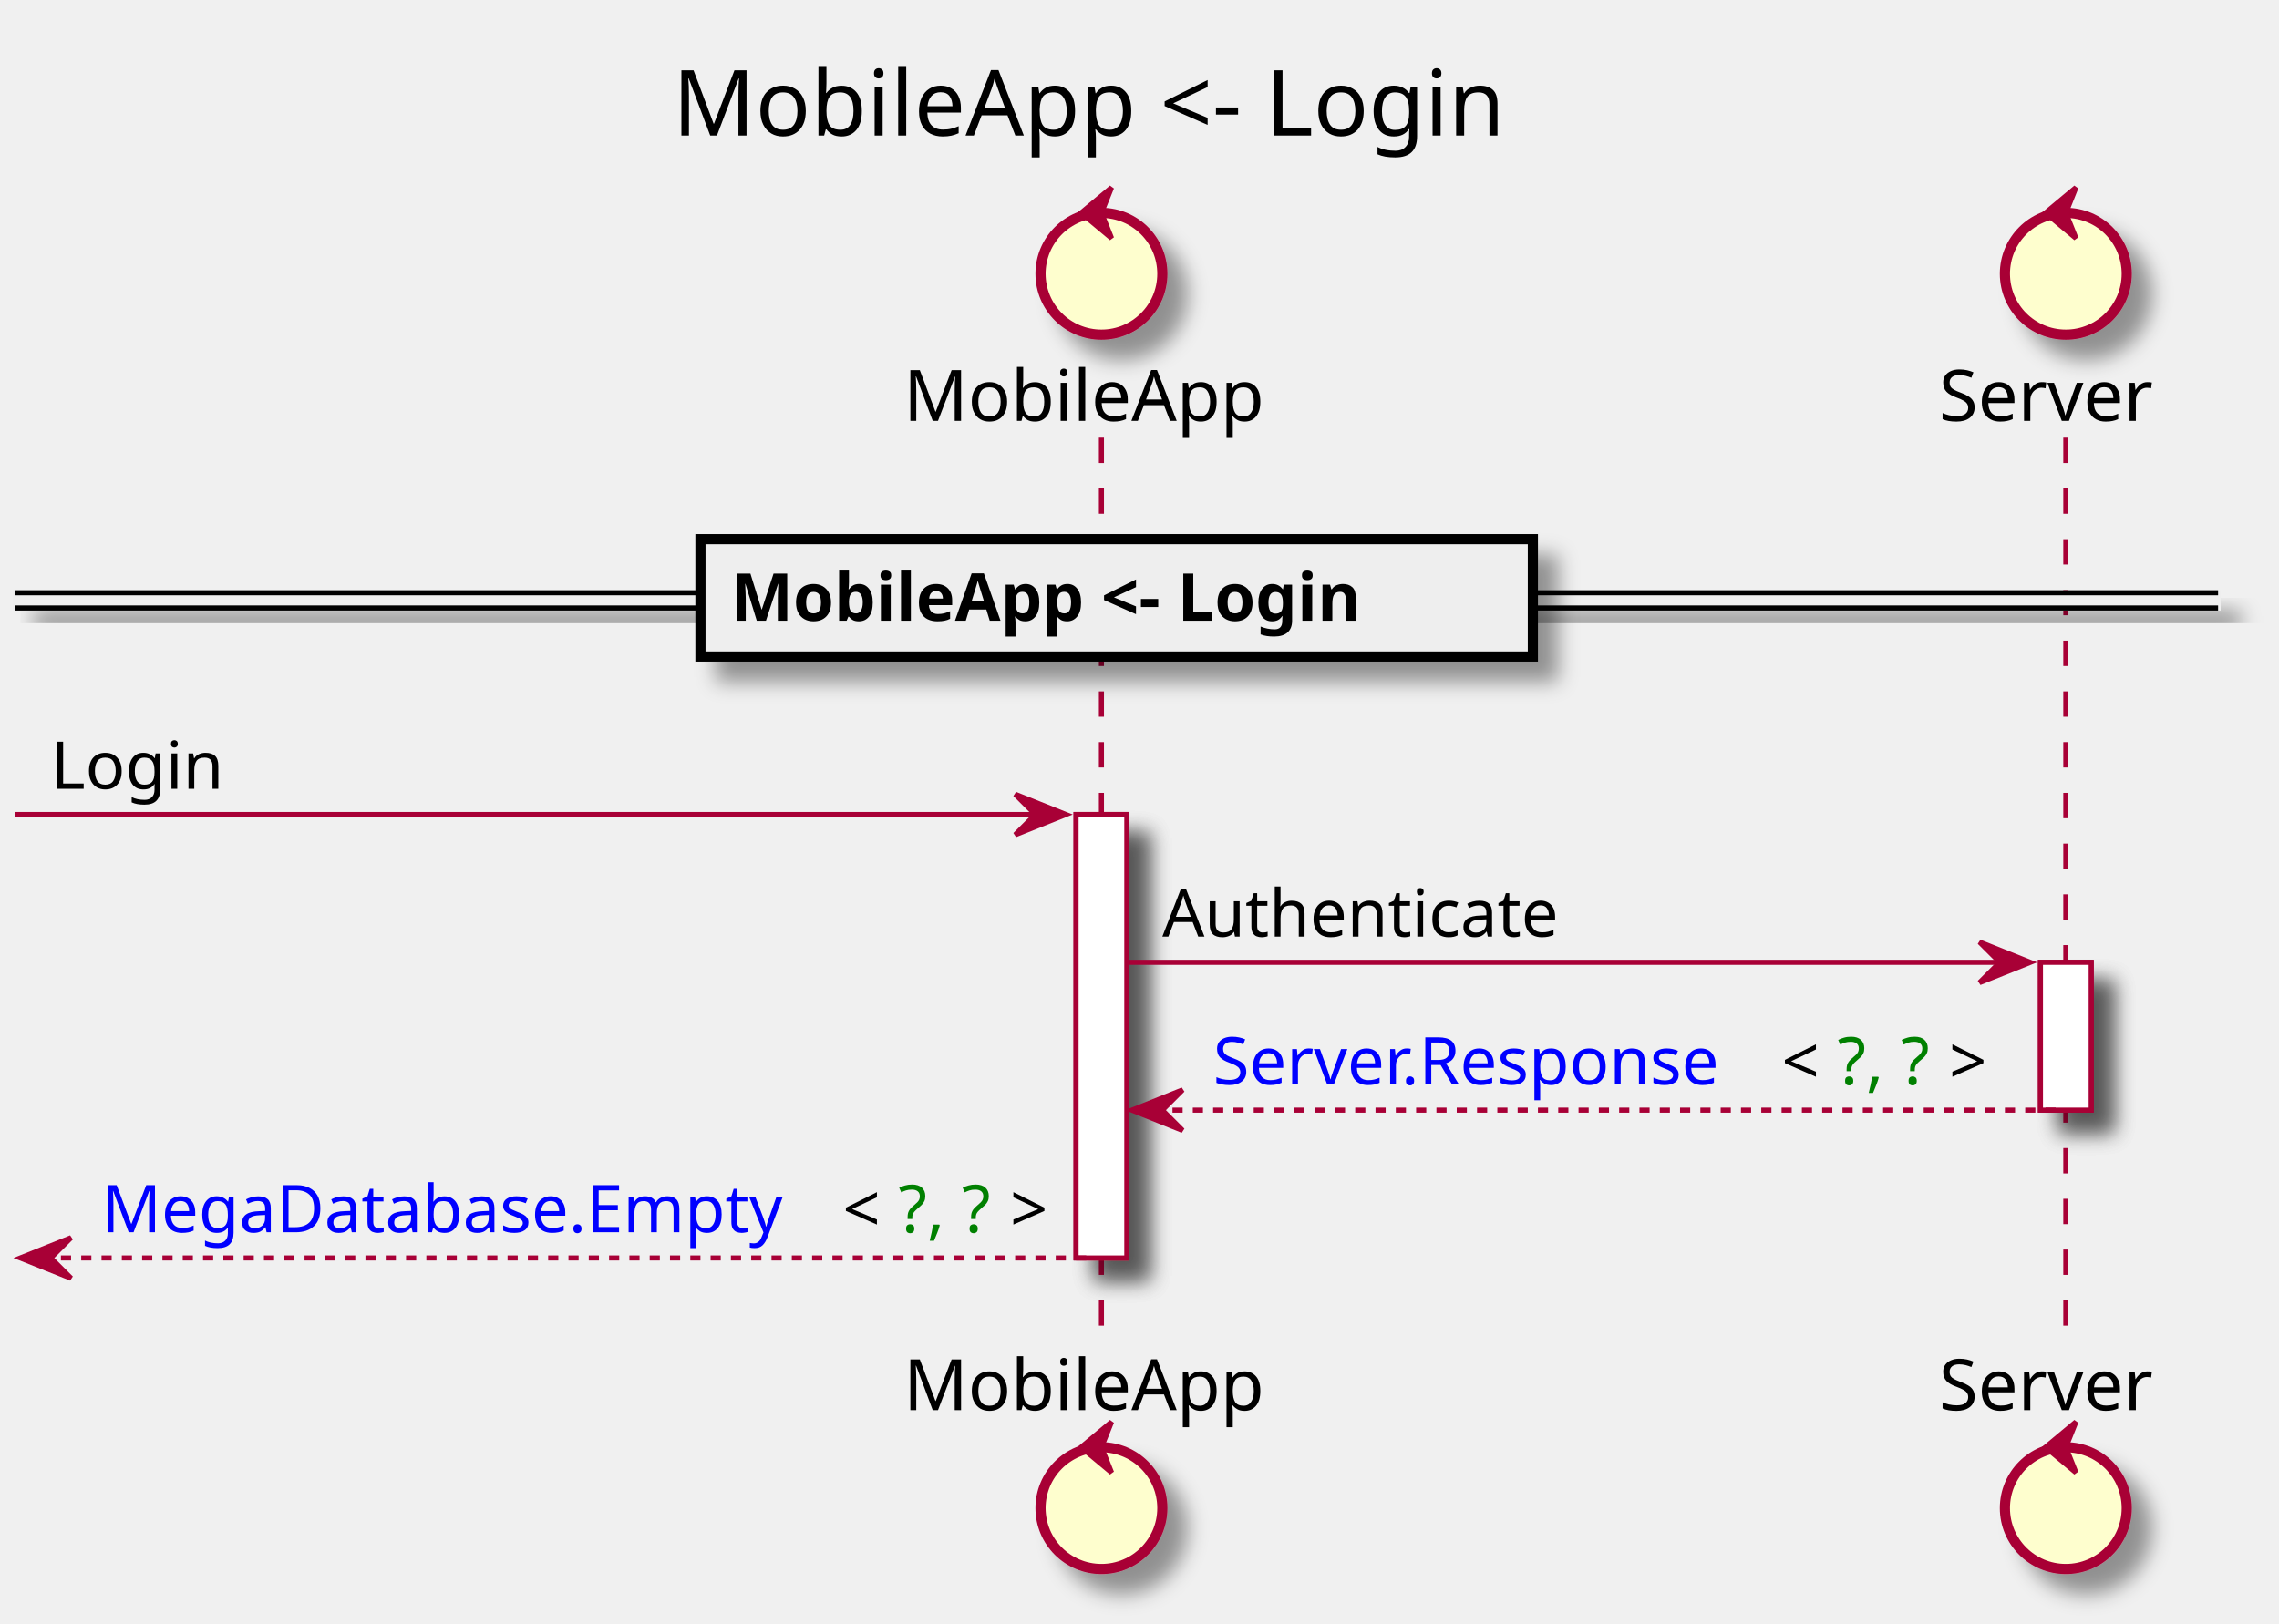
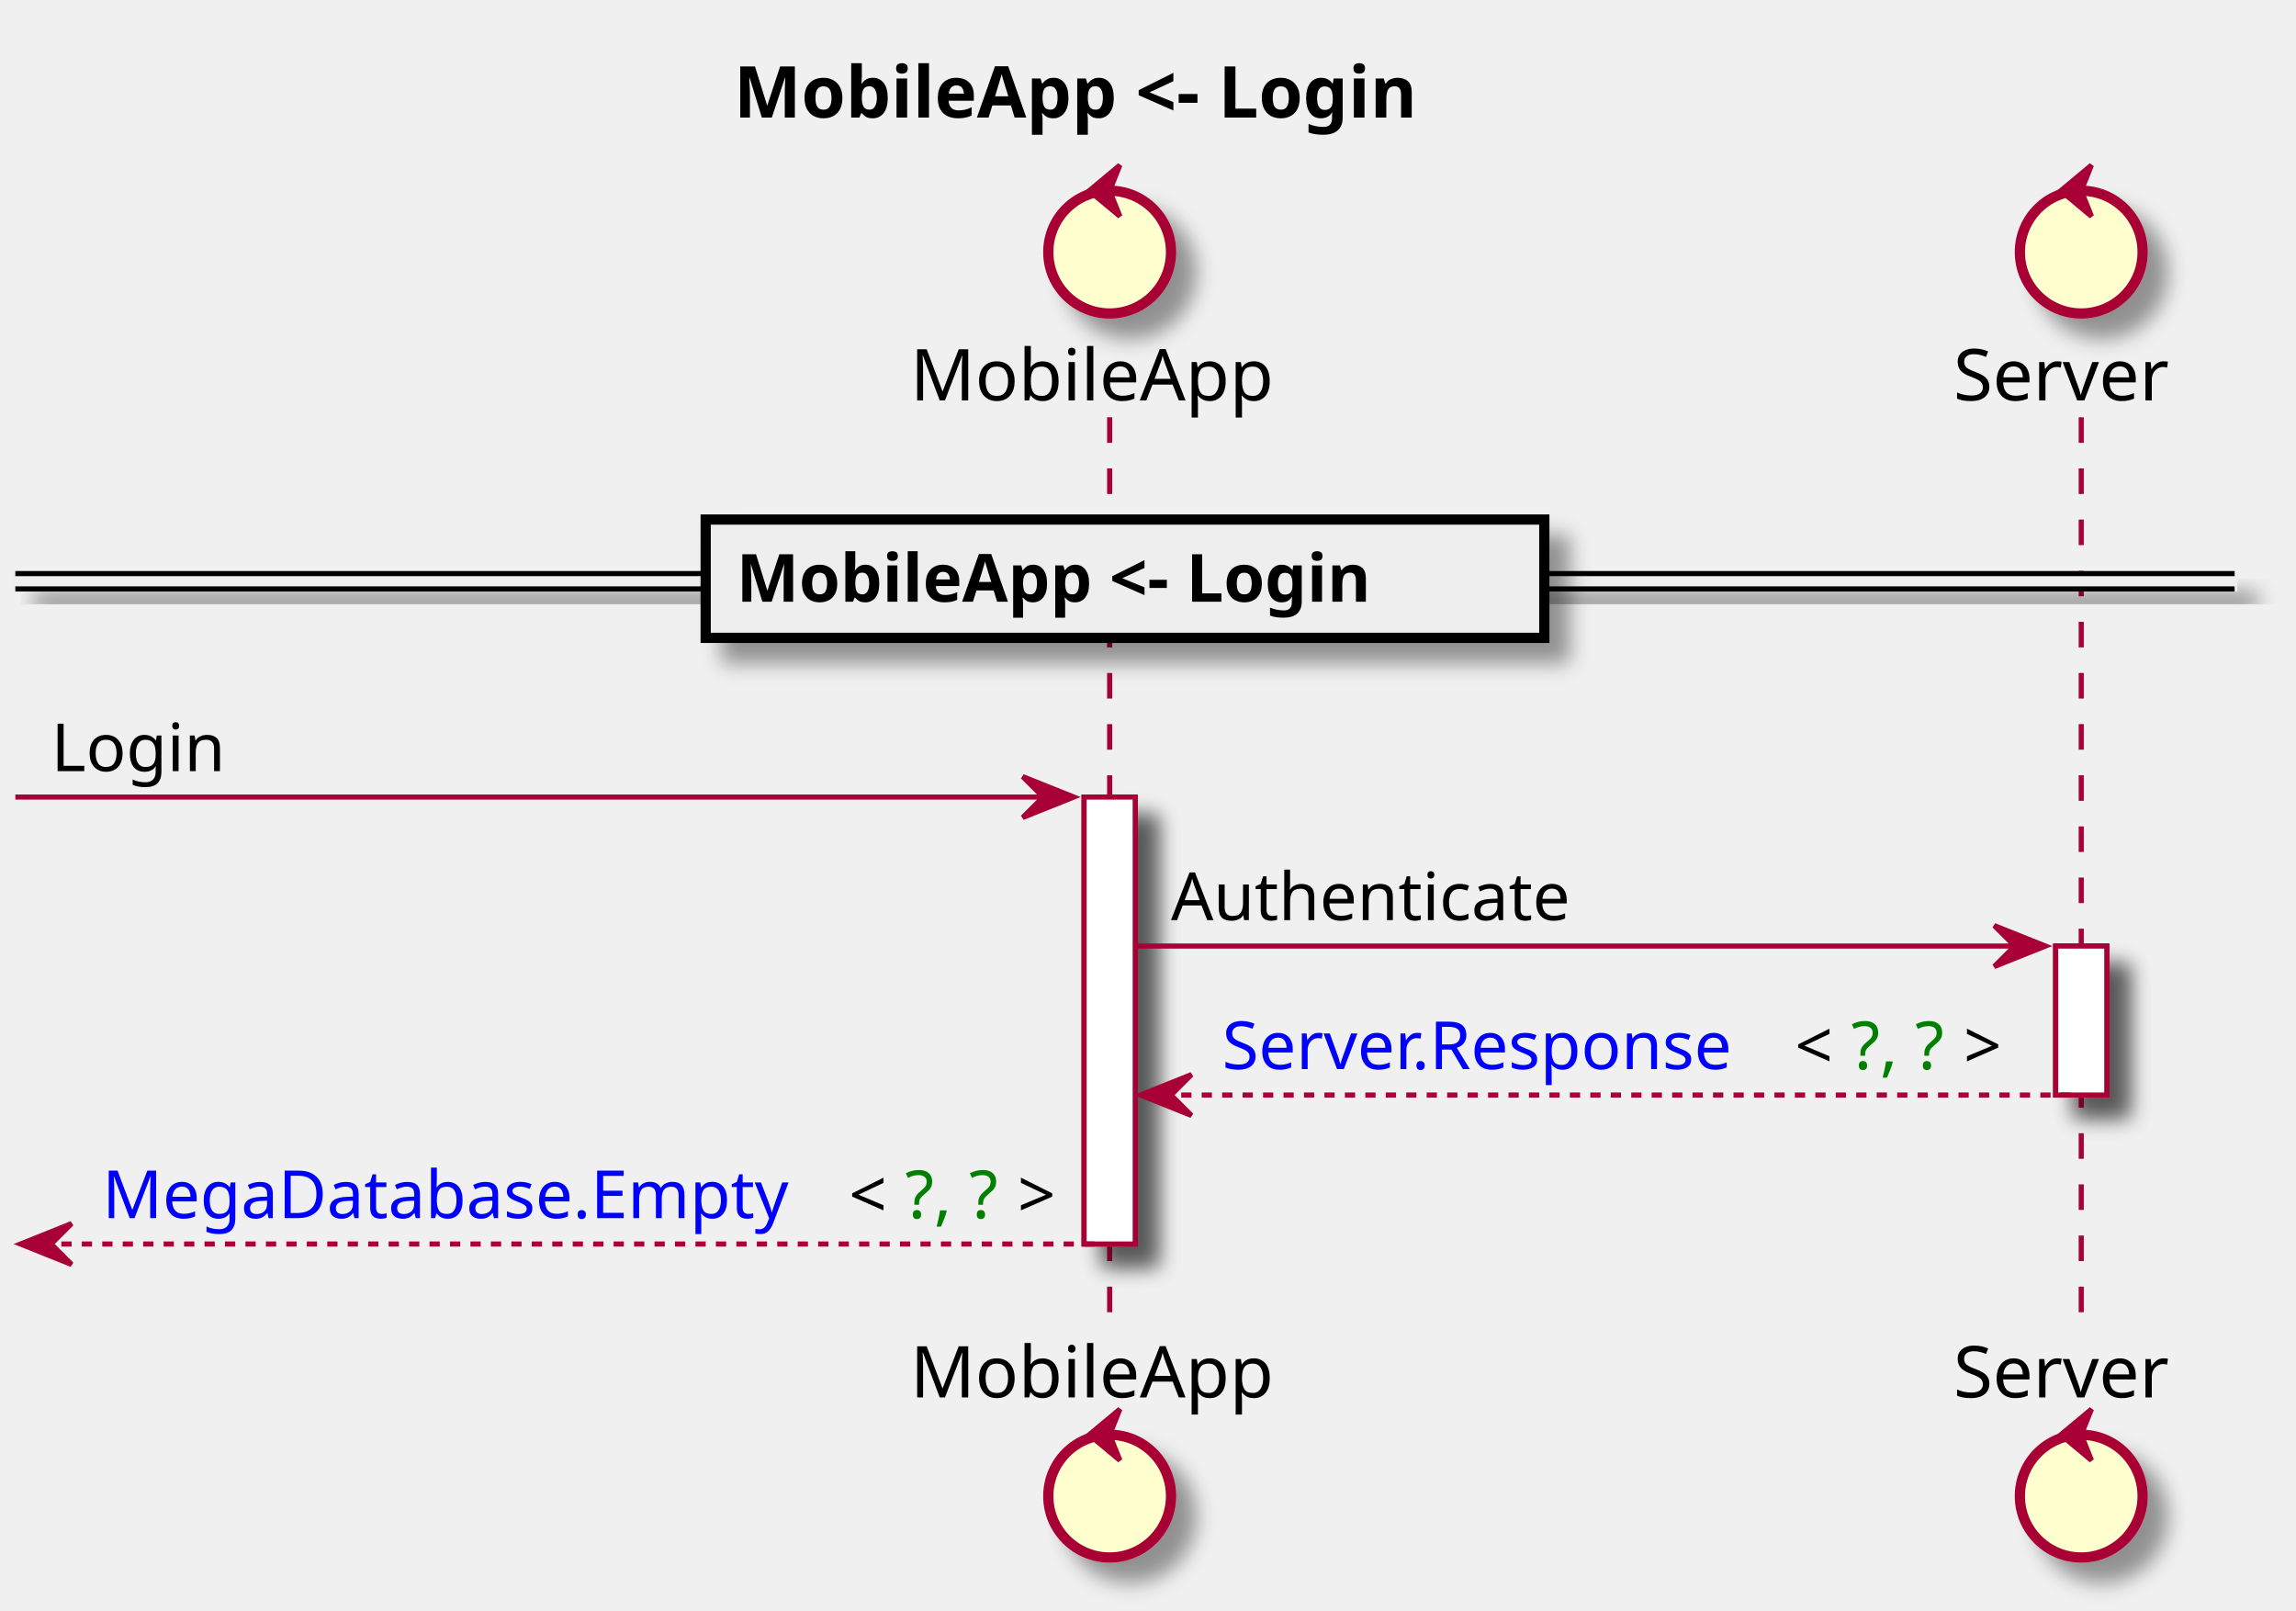
- <svg xmlns="http://www.w3.org/2000/svg" contentScriptType="application/ecmascript" contentStyleType="text/css" height="320px" preserveAspectRatio="none" style="width:449px;height:320px;" version="1.1" viewBox="0 0 449 320" width="449px" zoomAndPan="magnify">
+ <svg xmlns="http://www.w3.org/2000/svg" contentScriptType="application/ecmascript" contentStyleType="text/css" height="315px" preserveAspectRatio="none" style="width:449px;height:315px;" version="1.1" viewBox="0 0 449 315" width="449px" zoomAndPan="magnify">
  <defs>
    <filter height="300%" id="f4d5fg79n3ynz" width="300%" x="-1" y="-1">
      <feGaussianBlur result="blurOut" stdDeviation="2.0" />
      <feColorMatrix in="blurOut" result="blurOut2" type="matrix" values="0 0 0 0 0 0 0 0 0 0 0 0 0 0 0 0 0 0 .4 0" />
      <feOffset dx="4.0" dy="4.0" in="blurOut2" result="blurOut3" />
      <feBlend in="SourceGraphic" in2="blurOut3" mode="normal" />
    </filter>
  </defs>
  <g>
-     <text fill="#000000" font-family="sans-serif" font-size="18" lengthAdjust="spacingAndGlyphs" textLength="175" x="132.5" y="26.708">MobileApp &lt;- Login</text>
-     <rect fill="#FFFFFF" filter="url(#f4d5fg79n3ynz)" height="87.398" style="stroke: #A80036; stroke-width: 1.0;" width="10" x="212" y="160.516" />
-     <rect fill="#FFFFFF" filter="url(#f4d5fg79n3ynz)" height="29.133" style="stroke: #A80036; stroke-width: 1.0;" width="10" x="402" y="189.648" />
-     <line style="stroke: #A80036; stroke-width: 1.0; stroke-dasharray: 5.0,5.0;" x1="217" x2="217" y1="86.25" y2="265.914" />
-     <line style="stroke: #A80036; stroke-width: 1.0; stroke-dasharray: 5.0,5.0;" x1="407" x2="407" y1="86.25" y2="265.914" />
-     <text fill="#000000" font-family="sans-serif" font-size="14" lengthAdjust="spacingAndGlyphs" textLength="72" x="178" y="82.948">MobileApp</text>
-     <ellipse cx="217" cy="53.953" fill="#FEFECE" filter="url(#f4d5fg79n3ynz)" rx="12" ry="12" style="stroke: #A80036; stroke-width: 2.0;" />
-     <polygon fill="#A80036" points="213,41.953,219,36.953,217,41.953,219,46.953,213,41.953" style="stroke: #A80036; stroke-width: 1.0;" />
-     <text fill="#000000" font-family="sans-serif" font-size="14" lengthAdjust="spacingAndGlyphs" textLength="72" x="178" y="277.909">MobileApp</text>
-     <ellipse cx="217" cy="297.211" fill="#FEFECE" filter="url(#f4d5fg79n3ynz)" rx="12" ry="12" style="stroke: #A80036; stroke-width: 2.0;" />
-     <polygon fill="#A80036" points="213,285.211,219,280.211,217,285.211,219,290.211,213,285.211" style="stroke: #A80036; stroke-width: 1.0;" />
-     <text fill="#000000" font-family="sans-serif" font-size="14" lengthAdjust="spacingAndGlyphs" textLength="44" x="382" y="82.948">Server</text>
-     <ellipse cx="407" cy="53.953" fill="#FEFECE" filter="url(#f4d5fg79n3ynz)" rx="12" ry="12" style="stroke: #A80036; stroke-width: 2.0;" />
-     <polygon fill="#A80036" points="403,41.953,409,36.953,407,41.953,409,46.953,403,41.953" style="stroke: #A80036; stroke-width: 1.0;" />
-     <text fill="#000000" font-family="sans-serif" font-size="14" lengthAdjust="spacingAndGlyphs" textLength="44" x="382" y="277.909">Server</text>
-     <ellipse cx="407" cy="297.211" fill="#FEFECE" filter="url(#f4d5fg79n3ynz)" rx="12" ry="12" style="stroke: #A80036; stroke-width: 2.0;" />
-     <polygon fill="#A80036" points="403,285.211,409,280.211,407,285.211,409,290.211,403,285.211" style="stroke: #A80036; stroke-width: 1.0;" />
-     <rect fill="#FFFFFF" filter="url(#f4d5fg79n3ynz)" height="87.398" style="stroke: #A80036; stroke-width: 1.0;" width="10" x="212" y="160.516" />
-     <rect fill="#FFFFFF" filter="url(#f4d5fg79n3ynz)" height="29.133" style="stroke: #A80036; stroke-width: 1.0;" width="10" x="402" y="189.648" />
-     <rect fill="#EEEEEE" filter="url(#f4d5fg79n3ynz)" height="3" style="stroke: #EEEEEE; stroke-width: 1.0;" width="434" x="3" y="116.816" />
-     <line style="stroke: #000000; stroke-width: 1.0;" x1="3" x2="437" y1="116.816" y2="116.816" />
-     <line style="stroke: #000000; stroke-width: 1.0;" x1="3" x2="437" y1="119.816" y2="119.816" />
-     <rect fill="#EEEEEE" filter="url(#f4d5fg79n3ynz)" height="23.133" style="stroke: #000000; stroke-width: 2.0;" width="164" x="138" y="106.25" />
-     <text fill="#000000" font-family="sans-serif" font-size="13" font-weight="bold" lengthAdjust="spacingAndGlyphs" textLength="145" x="144" y="122.317">MobileApp &lt;- Login</text>
-     <polygon fill="#A80036" points="200,156.516,210,160.516,200,164.516,204,160.516" style="stroke: #A80036; stroke-width: 1.0;" />
-     <line style="stroke: #A80036; stroke-width: 1.0;" x1="3" x2="206" y1="160.516" y2="160.516" />
-     <text fill="#000000" font-family="sans-serif" font-size="13" lengthAdjust="spacingAndGlyphs" textLength="34" x="10" y="155.45">Login</text>
-     <polygon fill="#A80036" points="390,185.648,400,189.648,390,193.648,394,189.648" style="stroke: #A80036; stroke-width: 1.0;" />
-     <line style="stroke: #A80036; stroke-width: 1.0;" x1="222" x2="396" y1="189.648" y2="189.648" />
-     <text fill="#000000" font-family="sans-serif" font-size="13" lengthAdjust="spacingAndGlyphs" textLength="82" x="229" y="184.583">Authenticate</text>
-     <polygon fill="#A80036" points="233,214.781,223,218.781,233,222.781,229,218.781" style="stroke: #A80036; stroke-width: 1.0;" />
-     <line style="stroke: #A80036; stroke-width: 1.0; stroke-dasharray: 2.0,2.0;" x1="227" x2="406" y1="218.781" y2="218.781" />
-     <text fill="#0000FF" font-family="sans-serif" font-size="13" lengthAdjust="spacingAndGlyphs" textLength="108" x="239" y="213.715">Server.Response</text>
-     <text fill="#000000" font-family="sans-serif" font-size="13" lengthAdjust="spacingAndGlyphs" textLength="11" x="351" y="213.715">&lt;</text>
-     <text fill="#008000" font-family="sans-serif" font-size="13" lengthAdjust="spacingAndGlyphs" textLength="22" x="362" y="213.715">?, ?</text>
-     <text fill="#000000" font-family="sans-serif" font-size="13" lengthAdjust="spacingAndGlyphs" textLength="11" x="384" y="213.715">&gt;</text>
-     <polygon fill="#A80036" points="14,243.914,4,247.914,14,251.914,10,247.914" style="stroke: #A80036; stroke-width: 1.0;" />
-     <line style="stroke: #A80036; stroke-width: 1.0; stroke-dasharray: 2.0,2.0;" x1="8" x2="216" y1="247.914" y2="247.914" />
-     <text fill="#0000FF" font-family="sans-serif" font-size="13" lengthAdjust="spacingAndGlyphs" textLength="142" x="20" y="242.848">MegaDatabase.Empty</text>
-     <text fill="#000000" font-family="sans-serif" font-size="13" lengthAdjust="spacingAndGlyphs" textLength="11" x="166" y="242.848">&lt;</text>
-     <text fill="#008000" font-family="sans-serif" font-size="13" lengthAdjust="spacingAndGlyphs" textLength="22" x="177" y="242.848">?, ?</text>
-     <text fill="#000000" font-family="sans-serif" font-size="13" lengthAdjust="spacingAndGlyphs" textLength="11" x="199" y="242.848">&gt;</text>
+     <text fill="#000000" font-family="sans-serif" font-size="14" font-weight="bold" lengthAdjust="spacingAndGlyphs" textLength="153" x="143.5" y="22.995">MobileApp &lt;- Login</text>
+     <rect fill="#FFFFFF" filter="url(#f4d5fg79n3ynz)" height="87.398" style="stroke: #A80036; stroke-width: 1.0;" width="10" x="212" y="155.859" />
+     <rect fill="#FFFFFF" filter="url(#f4d5fg79n3ynz)" height="29.133" style="stroke: #A80036; stroke-width: 1.0;" width="10" x="402" y="184.992" />
+     <line style="stroke: #A80036; stroke-width: 1.0; stroke-dasharray: 5.0,5.0;" x1="217" x2="217" y1="81.594" y2="261.258" />
+     <line style="stroke: #A80036; stroke-width: 1.0; stroke-dasharray: 5.0,5.0;" x1="407" x2="407" y1="81.594" y2="261.258" />
+     <text fill="#000000" font-family="sans-serif" font-size="14" lengthAdjust="spacingAndGlyphs" textLength="72" x="178" y="78.292">MobileApp</text>
+     <ellipse cx="217" cy="49.297" fill="#FEFECE" filter="url(#f4d5fg79n3ynz)" rx="12" ry="12" style="stroke: #A80036; stroke-width: 2.0;" />
+     <polygon fill="#A80036" points="213,37.297,219,32.297,217,37.297,219,42.297,213,37.297" style="stroke: #A80036; stroke-width: 1.0;" />
+     <text fill="#000000" font-family="sans-serif" font-size="14" lengthAdjust="spacingAndGlyphs" textLength="72" x="178" y="273.253">MobileApp</text>
+     <ellipse cx="217" cy="292.555" fill="#FEFECE" filter="url(#f4d5fg79n3ynz)" rx="12" ry="12" style="stroke: #A80036; stroke-width: 2.0;" />
+     <polygon fill="#A80036" points="213,280.555,219,275.555,217,280.555,219,285.555,213,280.555" style="stroke: #A80036; stroke-width: 1.0;" />
+     <text fill="#000000" font-family="sans-serif" font-size="14" lengthAdjust="spacingAndGlyphs" textLength="44" x="382" y="78.292">Server</text>
+     <ellipse cx="407" cy="49.297" fill="#FEFECE" filter="url(#f4d5fg79n3ynz)" rx="12" ry="12" style="stroke: #A80036; stroke-width: 2.0;" />
+     <polygon fill="#A80036" points="403,37.297,409,32.297,407,37.297,409,42.297,403,37.297" style="stroke: #A80036; stroke-width: 1.0;" />
+     <text fill="#000000" font-family="sans-serif" font-size="14" lengthAdjust="spacingAndGlyphs" textLength="44" x="382" y="273.253">Server</text>
+     <ellipse cx="407" cy="292.555" fill="#FEFECE" filter="url(#f4d5fg79n3ynz)" rx="12" ry="12" style="stroke: #A80036; stroke-width: 2.0;" />
+     <polygon fill="#A80036" points="403,280.555,409,275.555,407,280.555,409,285.555,403,280.555" style="stroke: #A80036; stroke-width: 1.0;" />
+     <rect fill="#FFFFFF" filter="url(#f4d5fg79n3ynz)" height="87.398" style="stroke: #A80036; stroke-width: 1.0;" width="10" x="212" y="155.859" />
+     <rect fill="#FFFFFF" filter="url(#f4d5fg79n3ynz)" height="29.133" style="stroke: #A80036; stroke-width: 1.0;" width="10" x="402" y="184.992" />
+     <rect fill="#EEEEEE" filter="url(#f4d5fg79n3ynz)" height="3" style="stroke: #EEEEEE; stroke-width: 1.0;" width="434" x="3" y="112.16" />
+     <line style="stroke: #000000; stroke-width: 1.0;" x1="3" x2="437" y1="112.16" y2="112.16" />
+     <line style="stroke: #000000; stroke-width: 1.0;" x1="3" x2="437" y1="115.16" y2="115.16" />
+     <rect fill="#EEEEEE" filter="url(#f4d5fg79n3ynz)" height="23.133" style="stroke: #000000; stroke-width: 2.0;" width="164" x="138" y="101.594" />
+     <text fill="#000000" font-family="sans-serif" font-size="13" font-weight="bold" lengthAdjust="spacingAndGlyphs" textLength="145" x="144" y="117.661">MobileApp &lt;- Login</text>
+     <polygon fill="#A80036" points="200,151.859,210,155.859,200,159.859,204,155.859" style="stroke: #A80036; stroke-width: 1.0;" />
+     <line style="stroke: #A80036; stroke-width: 1.0;" x1="3" x2="206" y1="155.859" y2="155.859" />
+     <text fill="#000000" font-family="sans-serif" font-size="13" lengthAdjust="spacingAndGlyphs" textLength="34" x="10" y="150.793">Login</text>
+     <polygon fill="#A80036" points="390,180.992,400,184.992,390,188.992,394,184.992" style="stroke: #A80036; stroke-width: 1.0;" />
+     <line style="stroke: #A80036; stroke-width: 1.0;" x1="222" x2="396" y1="184.992" y2="184.992" />
+     <text fill="#000000" font-family="sans-serif" font-size="13" lengthAdjust="spacingAndGlyphs" textLength="82" x="229" y="179.926">Authenticate</text>
+     <polygon fill="#A80036" points="233,210.125,223,214.125,233,218.125,229,214.125" style="stroke: #A80036; stroke-width: 1.0;" />
+     <line style="stroke: #A80036; stroke-width: 1.0; stroke-dasharray: 2.0,2.0;" x1="227" x2="406" y1="214.125" y2="214.125" />
+     <text fill="#0000FF" font-family="sans-serif" font-size="13" lengthAdjust="spacingAndGlyphs" textLength="108" x="239" y="209.059">Server.Response</text>
+     <text fill="#000000" font-family="sans-serif" font-size="13" lengthAdjust="spacingAndGlyphs" textLength="11" x="351" y="209.059">&lt;</text>
+     <text fill="#008000" font-family="sans-serif" font-size="13" lengthAdjust="spacingAndGlyphs" textLength="22" x="362" y="209.059">?, ?</text>
+     <text fill="#000000" font-family="sans-serif" font-size="13" lengthAdjust="spacingAndGlyphs" textLength="11" x="384" y="209.059">&gt;</text>
+     <polygon fill="#A80036" points="14,239.258,4,243.258,14,247.258,10,243.258" style="stroke: #A80036; stroke-width: 1.0;" />
+     <line style="stroke: #A80036; stroke-width: 1.0; stroke-dasharray: 2.0,2.0;" x1="8" x2="216" y1="243.258" y2="243.258" />
+     <text fill="#0000FF" font-family="sans-serif" font-size="13" lengthAdjust="spacingAndGlyphs" textLength="142" x="20" y="238.192">MegaDatabase.Empty</text>
+     <text fill="#000000" font-family="sans-serif" font-size="13" lengthAdjust="spacingAndGlyphs" textLength="11" x="166" y="238.192">&lt;</text>
+     <text fill="#008000" font-family="sans-serif" font-size="13" lengthAdjust="spacingAndGlyphs" textLength="22" x="177" y="238.192">?, ?</text>
+     <text fill="#000000" font-family="sans-serif" font-size="13" lengthAdjust="spacingAndGlyphs" textLength="11" x="199" y="238.192">&gt;</text>
  </g>
</svg>
